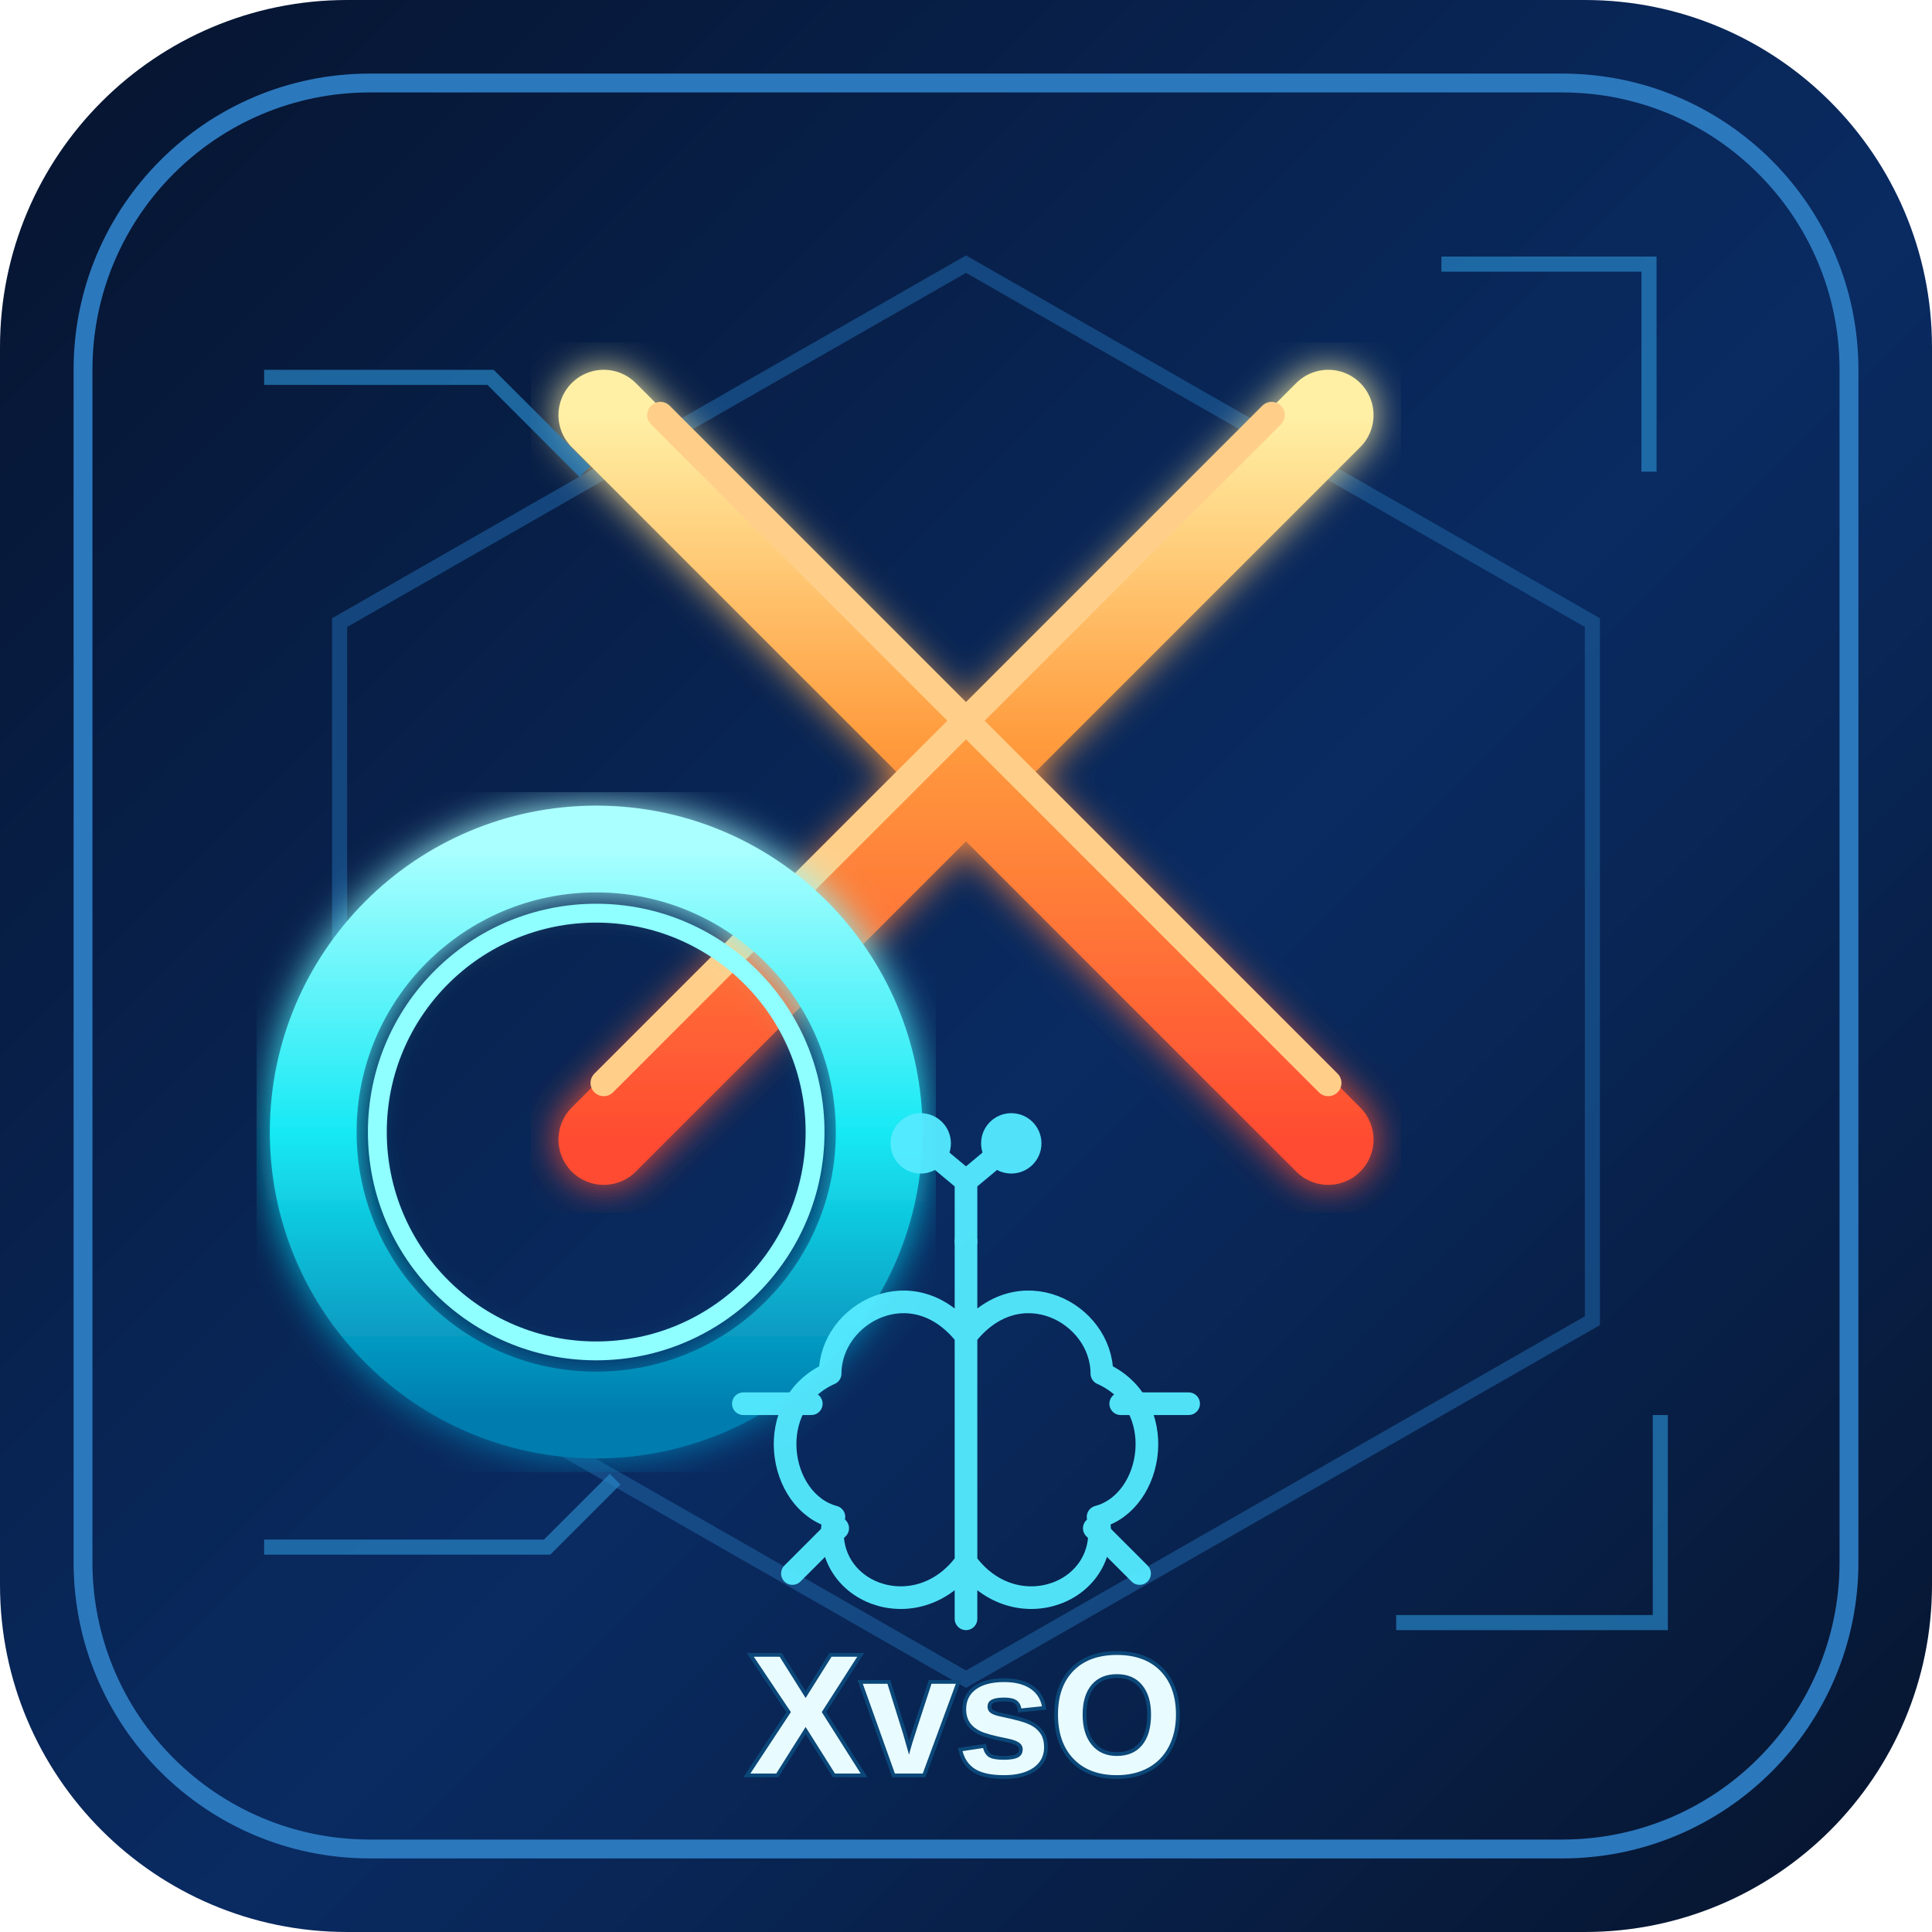
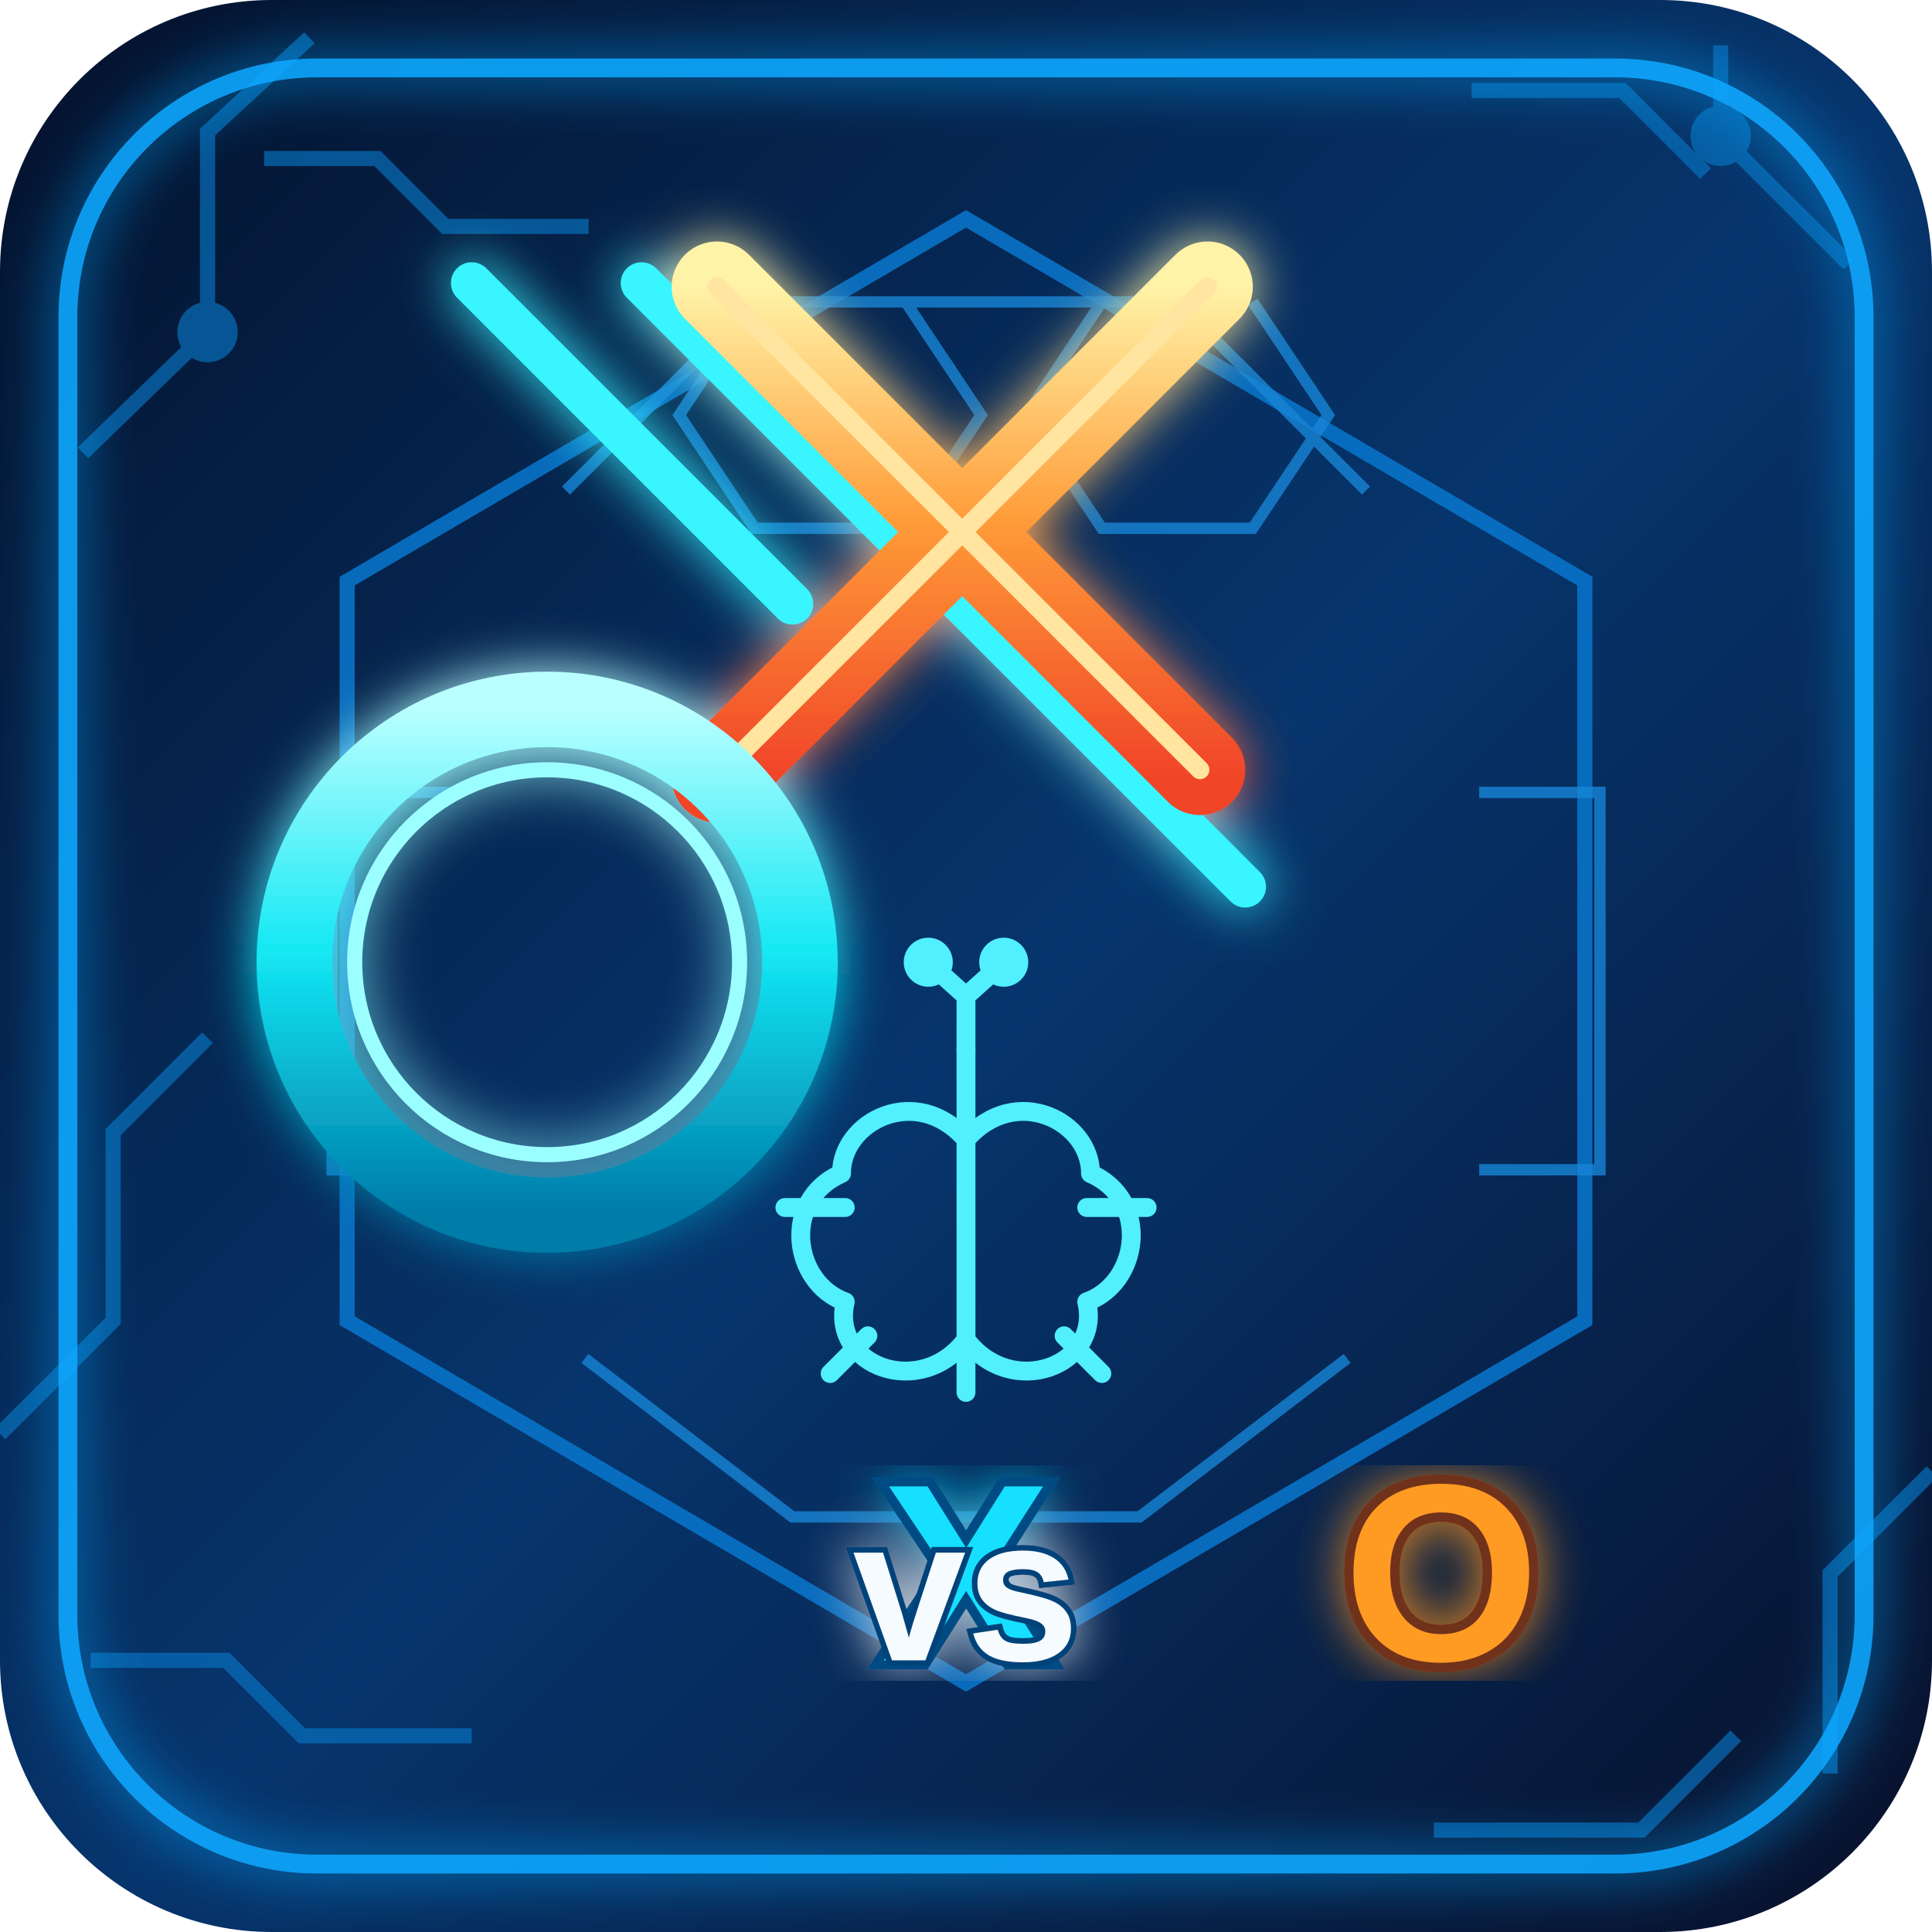
<svg xmlns="http://www.w3.org/2000/svg" width="512" height="512" viewBox="0 0 512 512">
  <defs>
-     <linearGradient id="bg" x2="1" y2="1">
-       <stop stop-color="#06132d" />
-       <stop offset=".55" stop-color="#092b62" />
-       <stop offset="1" stop-color="#07142c" />
+     <linearGradient id="bg" x1="0" y1="0" x2="1" y2="1">
+       <stop stop-color="#04112b" />
+       <stop offset=".52" stop-color="#06356d" />
+       <stop offset="1" stop-color="#080f29" />
    </linearGradient>
-     <linearGradient id="cyan" x2="0" y2="1">
-       <stop stop-color="#aaffff" />
-       <stop offset=".5" stop-color="#17e9f4" />
-       <stop offset="1" stop-color="#007cae" />
+     <linearGradient id="cyan" x1="0" y1="0" x2="0" y2="1">
+       <stop stop-color="#b9ffff" />
+       <stop offset=".48" stop-color="#13e8f4" />
+       <stop offset="1" stop-color="#007ba9" />
    </linearGradient>
-     <linearGradient id="orange" x2="0" y2="1">
-       <stop stop-color="#fff0a5" />
-       <stop offset=".45" stop-color="#ff9b3d" />
-       <stop offset="1" stop-color="#ff4c32" />
+     <linearGradient id="orange" x1="0" y1="0" x2="0" y2="1">
+       <stop stop-color="#fff3a7" />
+       <stop offset=".48" stop-color="#ff9b38" />
+       <stop offset="1" stop-color="#f04428" />
    </linearGradient>
    <filter id="glow">
-       <feGaussianBlur stdDeviation="5" result="b" />
+       <feGaussianBlur stdDeviation="7" result="b" />
      <feMerge>
        <feMergeNode in="b" />
        <feMergeNode in="SourceGraphic" />
      </feMerge>
    </filter>
  </defs>
-   <rect width="512" height="512" rx="92" fill="url(#bg)" />
-   <rect x="22" y="22" width="468" height="468" rx="76" fill="none" stroke="#2c78bd" stroke-width="5" />
-   <path d="M256 70 422 165 422 350 256 445 90 350 90 165Z" fill="none" stroke="#1a5794" stroke-width="4" opacity=".7" />
-   <path d="M160 110 352 302M352 110 160 302" stroke="url(#orange)" stroke-width="24" stroke-linecap="round" filter="url(#glow)" />
-   <path d="M175 110 352 287M337 110 160 287" stroke="#ffcf8a" stroke-width="7" stroke-linecap="round" />
-   <circle cx="158" cy="300" r="75" fill="none" stroke="url(#cyan)" stroke-width="23" filter="url(#glow)" />
-   <circle cx="158" cy="300" r="58" fill="none" stroke="#8fffff" stroke-width="5" />
-   <g fill="none" stroke="#55eaff" stroke-width="6" stroke-linecap="round" stroke-linejoin="round" opacity=".95">
-     <path d="M256 354v-25m0 25c-14-18-36-6-36 10-18 8-14 34 1 38-4 20 22 30 35 12m0-60c14-18 36-6 36 10 18 8 14 34-1 38 4 20-22 30-35 12m0-60v75" />
-     <path d="M256 329v-16m0 0-12-10m12 10 12-10M215 372h-18m100 0h18M222 405l-12 12m80-12 12 12" />
-     <circle cx="244" cy="303" r="5" />
-     <circle cx="268" cy="303" r="5" />
+   <rect width="512" height="512" rx="72" fill="url(#bg)" />
+   <g fill="none" stroke="#0875c3" stroke-width="4" opacity=".65">
+     <path d="M22 120 55 88 55 35 82 10M490 70 456 36 456 12M0 380 30 350 30 300 55 275M512 390 485 417 485 470" />
+     <path d="M70 42h30l18 18h38M390 24h40l22 22M24 440h36l20 20h45M380 485h55l25-25" />
+     <circle cx="55" cy="88" r="6" fill="#0875c3" />
+     <circle cx="456" cy="36" r="6" fill="#0875c3" />
  </g>
-   <g fill="none" stroke="#2785c5" stroke-width="4" opacity=".7">
-     <path d="M70 100h60l25 25M382 70h55v55M70 410h75l18-18M370 430h70v-55" />
+   <rect x="18" y="18" width="476" height="476" rx="66" fill="none" stroke="#08a7ff" stroke-width="5" opacity=".9" filter="url(#glow)" />
+   <path d="M256 58 420 154 420 350 256 446 92 350 92 154Z" fill="none" stroke="#0877ce" stroke-width="4" opacity=".85" />
+   <g fill="none" stroke="#1685d6" stroke-width="3" opacity=".8">
+     <path d="M150 130 200 80h112l50 50M120 210h-32v100h32M392 210h32v100h-32M155 360l55 42h92l55-42" />
+     <path d="M200 80 180 110l20 30h40l20-30-20-30M292 80l-20 30 20 30h40l20-30-20-30" />
  </g>
-   <text x="256" y="470" font-family="Arial,sans-serif" font-size="45" font-weight="900" text-anchor="middle" fill="#e8fbff" stroke="#0b4778" stroke-width="2" paint-order="stroke">XvsO</text>
+   <g filter="url(#glow)" fill="none" stroke-linecap="round" stroke-linejoin="round">
+     <path d="M125 75 210 160M170 75 330 235" stroke="#39f5ff" stroke-width="11" />
+     <path d="M190 76 318 204M320 76 190 206" stroke="url(#orange)" stroke-width="24" />
+     <path d="M190 76 318 204M320 76 190 206" stroke="#ffe5a0" stroke-width="5" />
+     <circle cx="145" cy="255" r="67" stroke="url(#cyan)" stroke-width="20" />
+     <circle cx="145" cy="255" r="51" stroke="#9cffff" stroke-width="4" />
+   </g>
+   <g fill="none" stroke="#52efff" stroke-width="5" stroke-linecap="round" stroke-linejoin="round">
+     <path d="M256 302v-24m0 24c-13-15-33-5-33 9-16 7-13 29 1 34-4 17 20 26 32 10m0-53c13-15 33-5 33 9 16 7 13 29-1 34 4 17-20 26-32 10m0-53v67" />
+     <path d="M256 278v-14m0 0-10-9m10 9 10-9M224 320h-16m80 0h16M230 354l-10 10m62-10 10 10" />
+     <circle cx="246" cy="255" r="4" />
+     <circle cx="266" cy="255" r="4" />
+   </g>
+   <g filter="url(#glow)" font-family="Arial,sans-serif" font-weight="900" text-anchor="middle">
+     <text x="256" y="440" font-size="67" fill="#12dfff" stroke="#004b83" stroke-width="5" paint-order="stroke">X</text>
+     <text x="256" y="440" font-size="54" fill="#f5fbff" stroke="#06437a" stroke-width="3" paint-order="stroke">vs</text>
+     <text x="382" y="440" font-size="67" fill="#ff9b21" stroke="#71311b" stroke-width="5" paint-order="stroke">O</text>
+   </g>
</svg>
